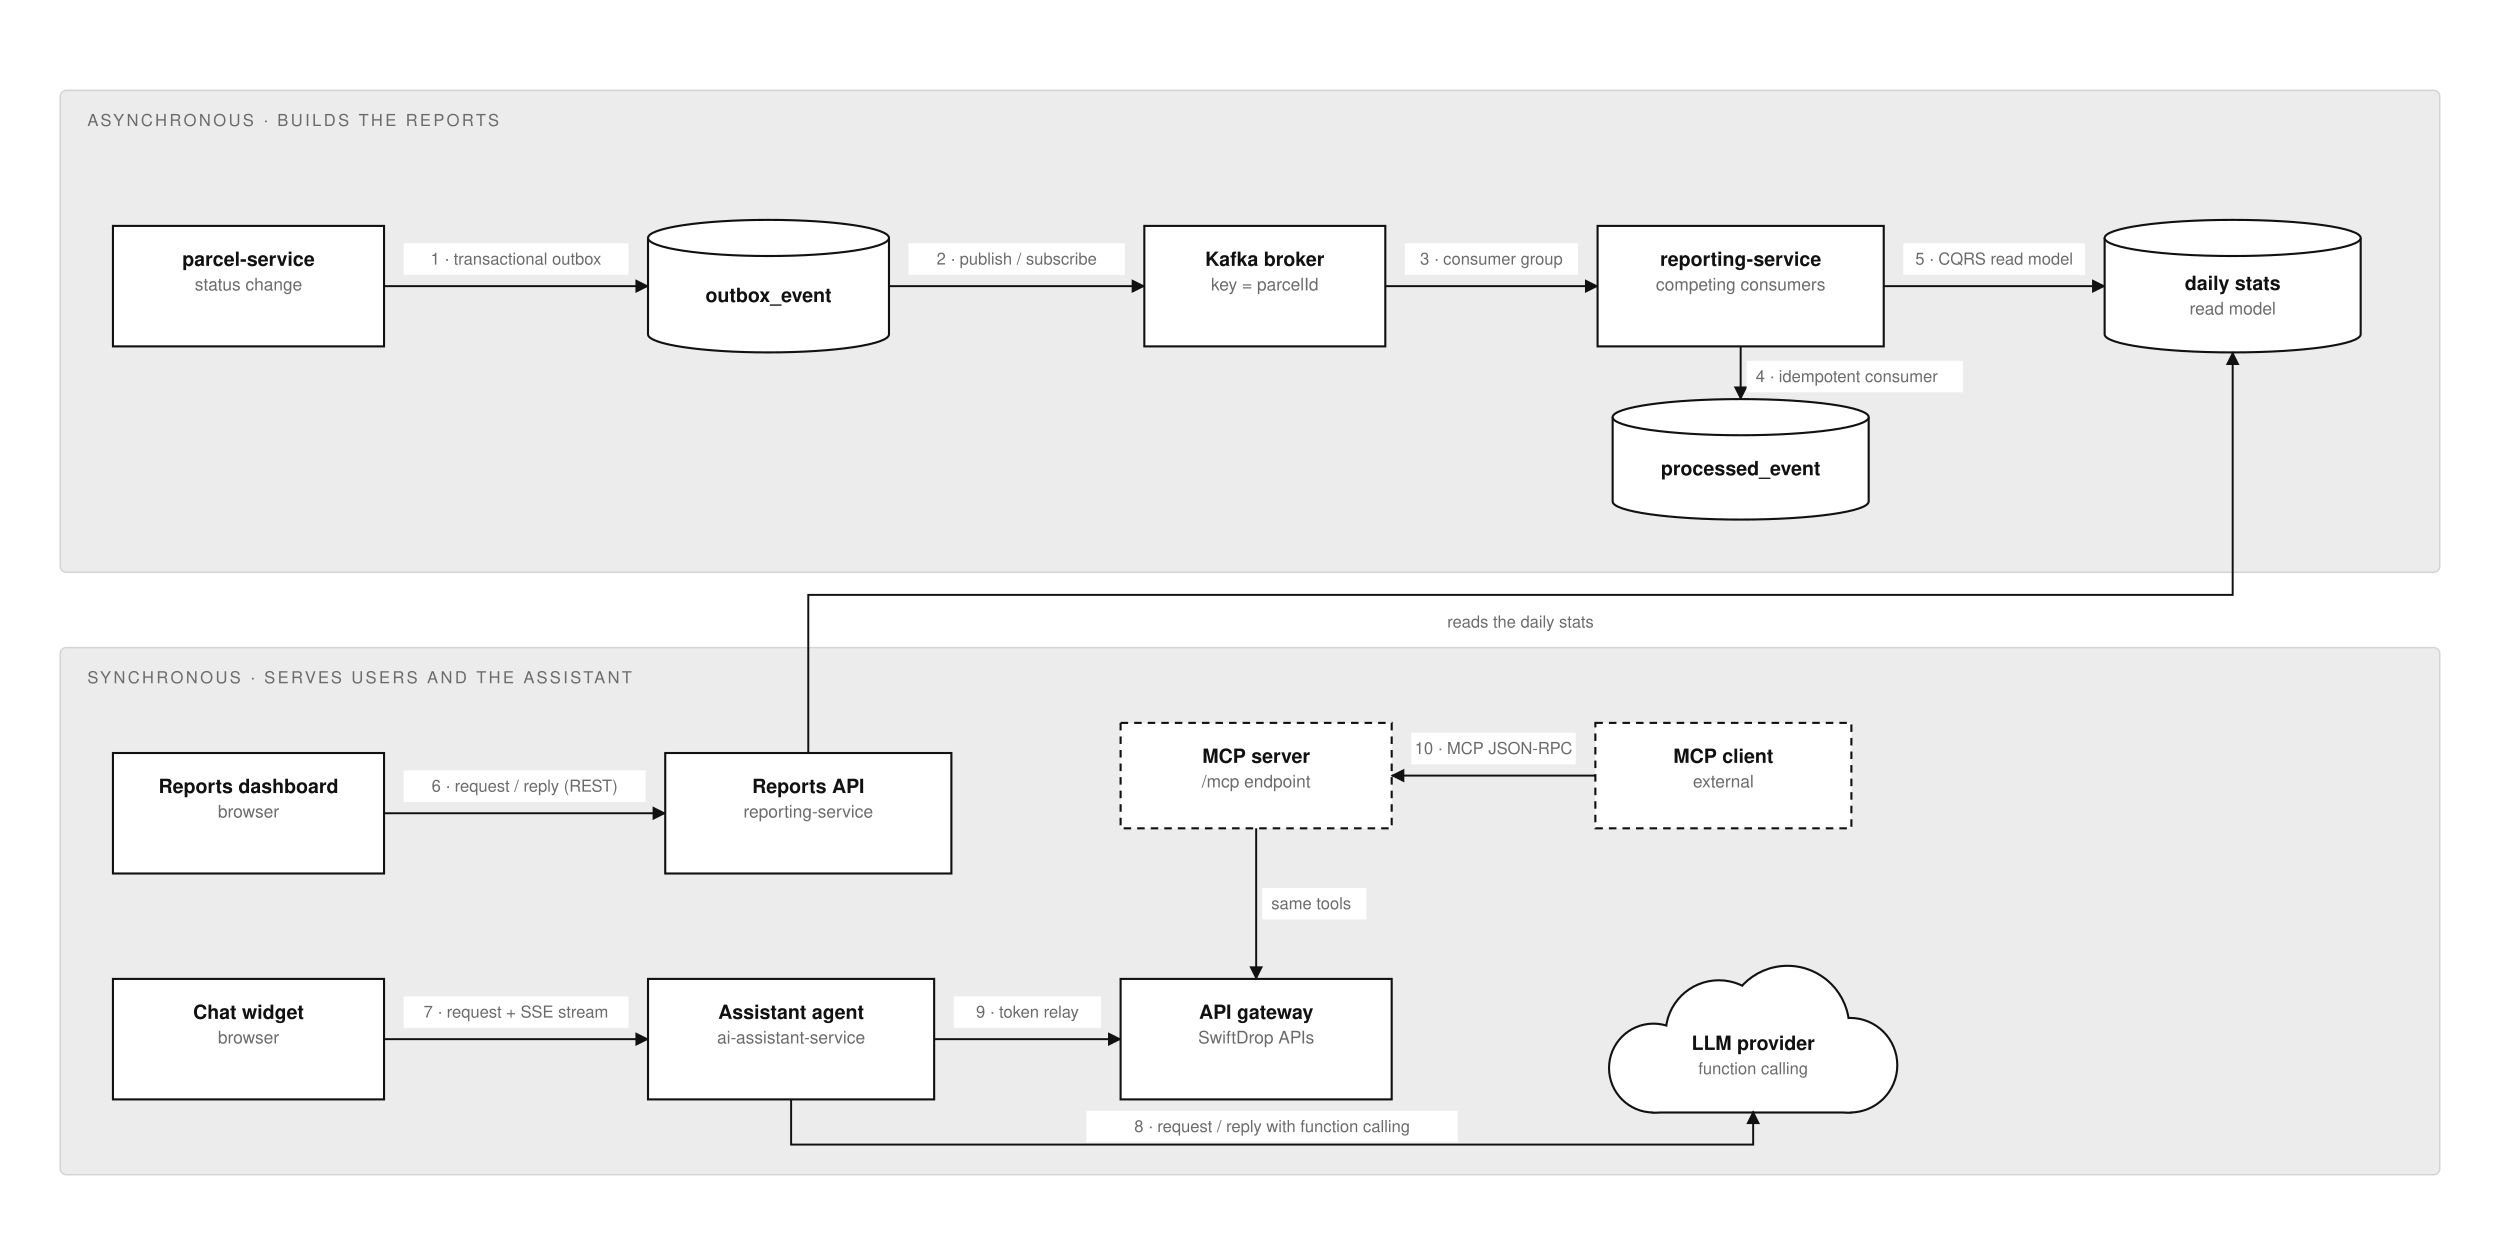
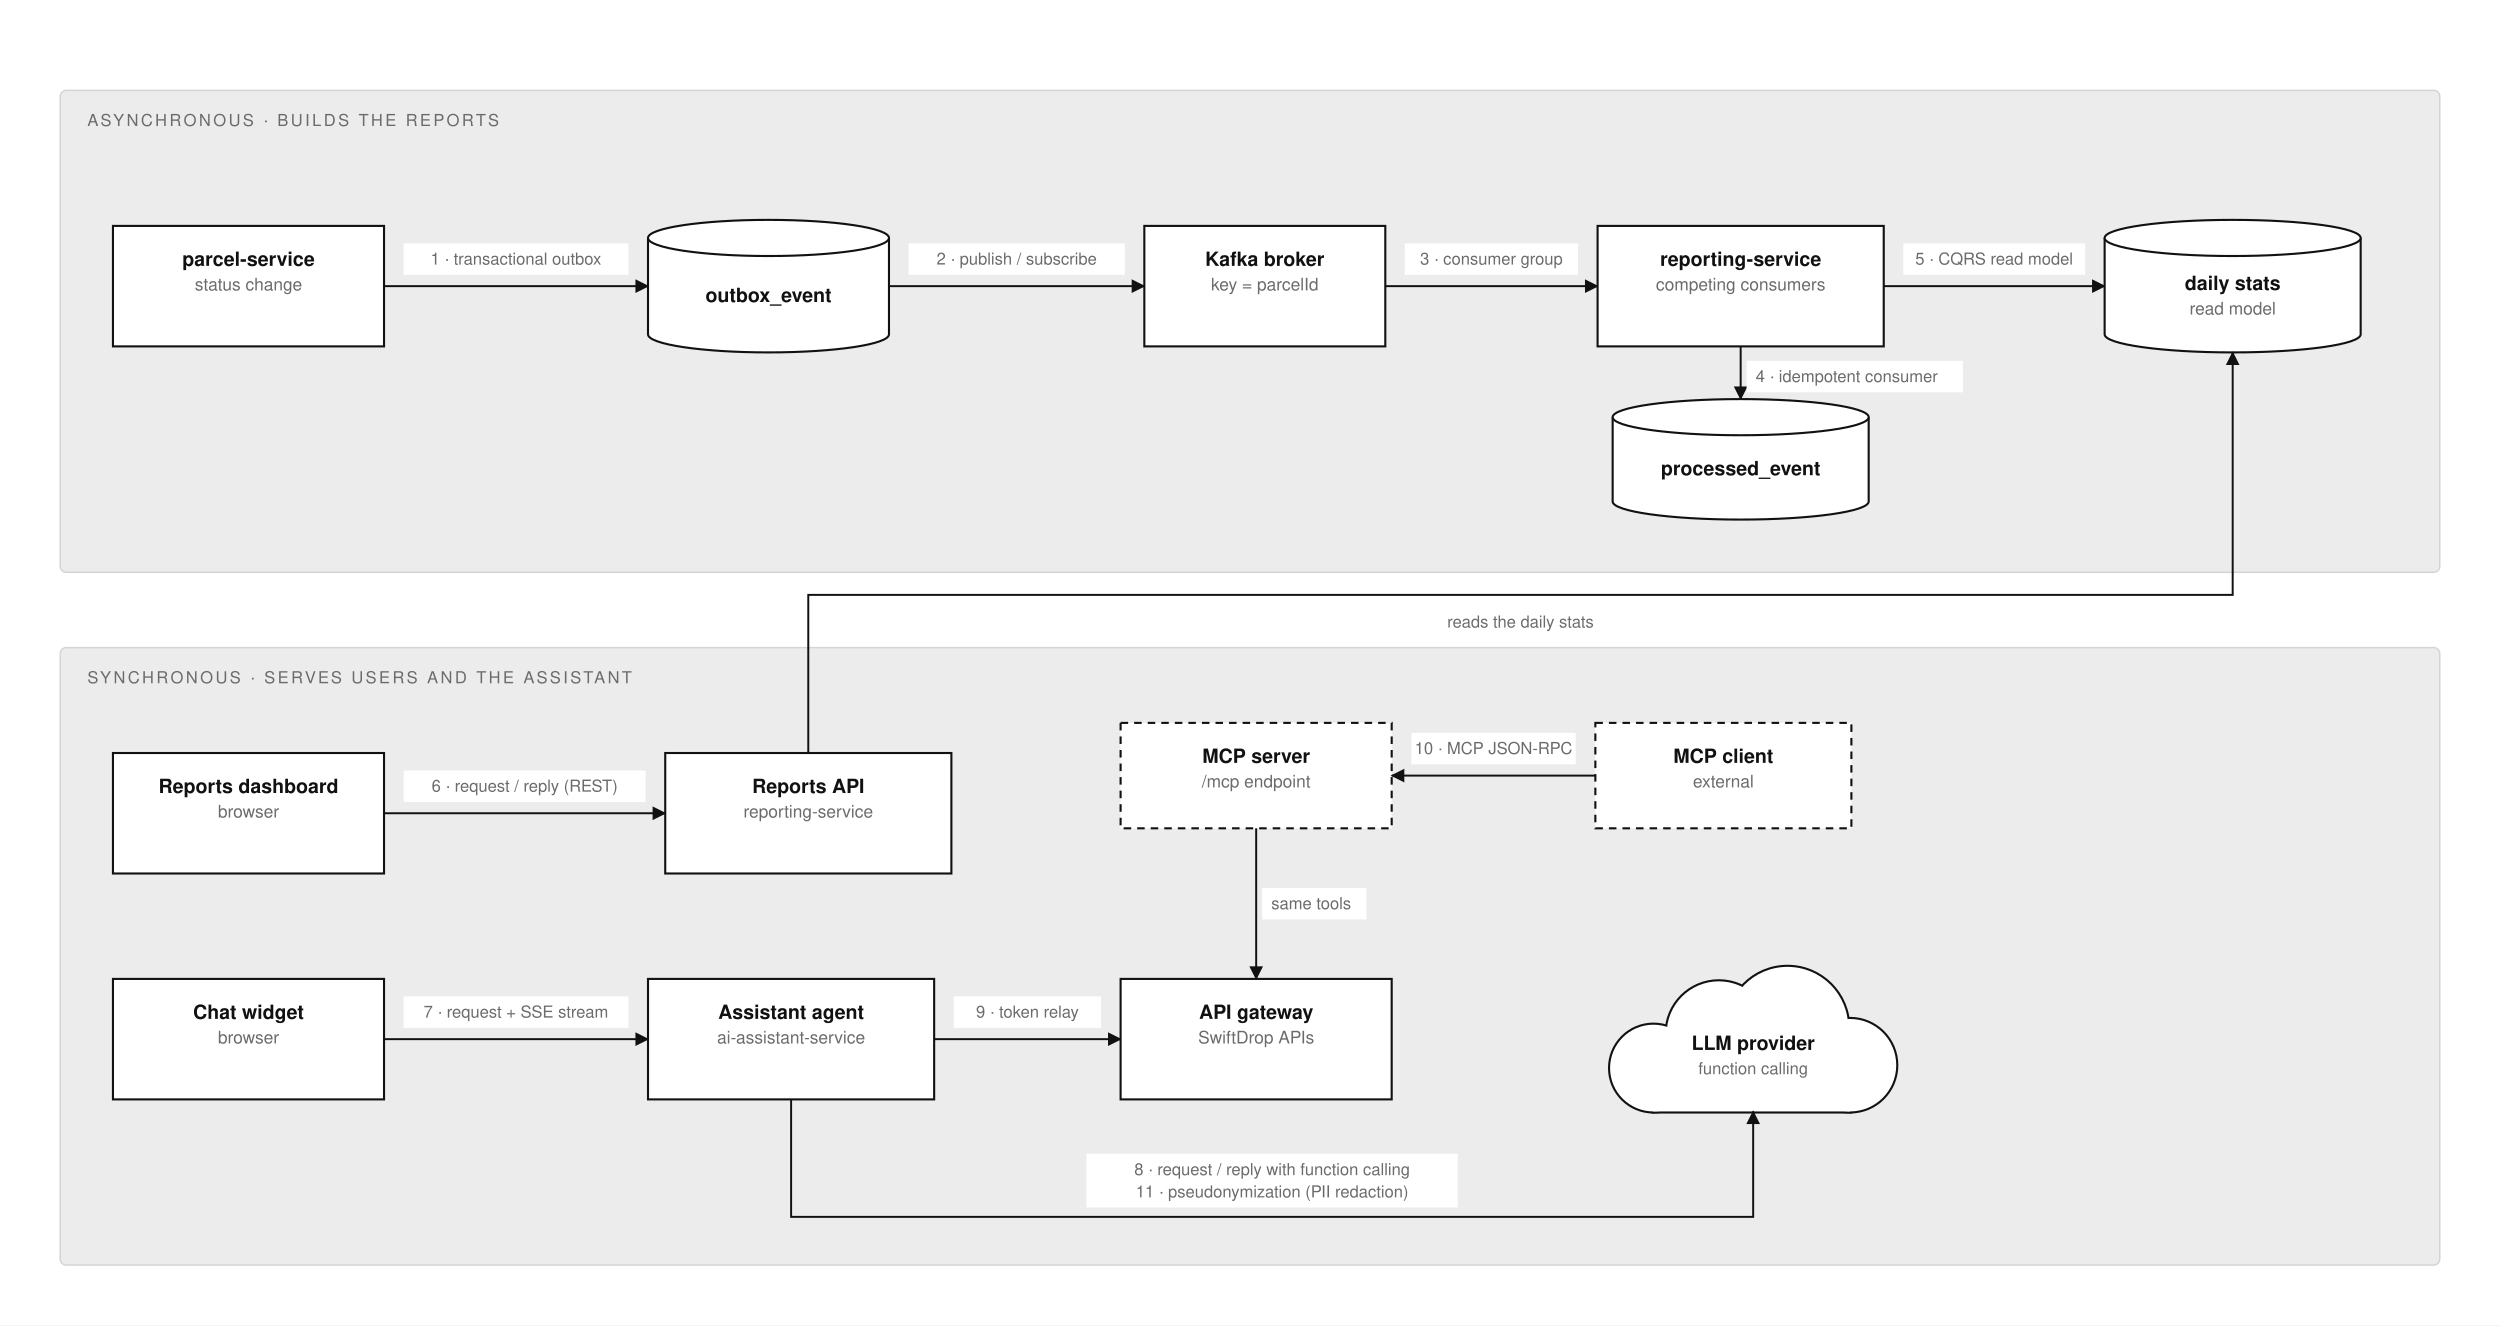
- <svg xmlns="http://www.w3.org/2000/svg" viewBox="0 0 1660 820" width="1660" height="820" role="img" aria-label="Integration design: the patterns M10 relies on">
+ <svg xmlns="http://www.w3.org/2000/svg" viewBox="0 0 1660 880" width="1660" height="880" role="img" aria-label="Integration design: the patterns M10 relies on">
  <defs>
    <marker id="a" viewBox="0 0 10 10" refX="9.2" refY="5" markerWidth="7" markerHeight="7" orient="auto-start-reverse">
      <path d="M0 0 L10 5 L0 10 z" fill="#111111" />
    </marker>
    <marker id="o" viewBox="0 0 10 10" refX="9.2" refY="5" markerWidth="8" markerHeight="8" orient="auto-start-reverse">
      <path d="M0.5 0.5 L9.5 5 L0.5 9.5 z" fill="#ffffff" stroke="#111111" stroke-width="1.2" />
    </marker>
    <marker id="v" viewBox="0 0 10 10" refX="9.4" refY="5" markerWidth="8" markerHeight="8" orient="auto-start-reverse">
      <path d="M1 1 L9.4 5 L1 9" fill="none" stroke="#111111" stroke-width="1.2" />
    </marker>
    <marker id="one" viewBox="0 0 16 16" refX="16" refY="8" markerWidth="16" markerHeight="16" markerUnits="userSpaceOnUse" orient="auto-start-reverse">
      <path d="M8 2 V14 M12 2 V14" fill="none" stroke="#111111" stroke-width="1.3" />
    </marker>
    <marker id="many" viewBox="0 0 16 16" refX="16" refY="8" markerWidth="16" markerHeight="16" markerUnits="userSpaceOnUse" orient="auto-start-reverse">
      <path d="M8 8 L16 1 M8 8 L16 8 M8 8 L16 15" fill="none" stroke="#111111" stroke-width="1.3" />
      <circle cx="4" cy="8" r="3" fill="#ffffff" stroke="#111111" stroke-width="1.3" />
    </marker>
+     <marker id="zeroone" viewBox="0 0 16 16" refX="16" refY="8" markerWidth="16" markerHeight="16" markerUnits="userSpaceOnUse" orient="auto-start-reverse">
+       <path d="M12 2 V14" fill="none" stroke="#111111" stroke-width="1.3" />
+       <circle cx="5" cy="8" r="3" fill="#ffffff" stroke="#111111" stroke-width="1.3" />
+     </marker>
+     <marker id="od" viewBox="0 0 22 12" refX="21.5" refY="6" markerWidth="22" markerHeight="12" markerUnits="userSpaceOnUse" orient="auto-start-reverse">
+       <path d="M0.5 6 L11 0.7 L21.5 6 L11 11.3 z" fill="#ffffff" stroke="#111111" stroke-width="1.2" />
+     </marker>
+     <marker id="fd" viewBox="0 0 22 12" refX="21.5" refY="6" markerWidth="22" markerHeight="12" markerUnits="userSpaceOnUse" orient="auto-start-reverse">
+       <path d="M0.5 6 L11 0.7 L21.5 6 L11 11.3 z" fill="#111111" stroke="#111111" stroke-width="1.2" />
+     </marker>
  </defs>
-   <rect width="1660" height="820" fill="#ffffff" />
+   <rect width="1660" height="880" fill="#ffffff" />
  <rect x="40" y="60" width="1580" height="320" rx="4" fill="#ececec" stroke="#d4d4d4" stroke-width="1" />
  <text x="58.0" y="80.0" font-size="11" font-weight="500" fill="#6b6b6b" text-anchor="start" dominant-baseline="middle" font-family="Segoe UI, Helvetica Neue, Helvetica, Arial, sans-serif" letter-spacing="1.6">ASYNCHRONOUS  ·  BUILDS THE REPORTS</text>
-   <rect x="40" y="430" width="1580" height="350" rx="4" fill="#ececec" stroke="#d4d4d4" stroke-width="1" />
+   <rect x="40" y="430" width="1580" height="410" rx="4" fill="#ececec" stroke="#d4d4d4" stroke-width="1" />
  <text x="58.0" y="450.0" font-size="11" font-weight="500" fill="#6b6b6b" text-anchor="start" dominant-baseline="middle" font-family="Segoe UI, Helvetica Neue, Helvetica, Arial, sans-serif" letter-spacing="1.6">SYNCHRONOUS  ·  SERVES USERS AND THE ASSISTANT</text>
  <rect x="75" y="150" width="180" height="80" fill="#ffffff" stroke="#111111" stroke-width="1.4" />
  <text x="165.0" y="172.0" font-size="13" font-weight="700" fill="#111111" text-anchor="middle" dominant-baseline="middle" font-family="Segoe UI, Helvetica Neue, Helvetica, Arial, sans-serif">parcel-service</text>
  <text x="165.0" y="189.0" font-size="11.5" font-weight="400" fill="#6b6b6b" text-anchor="middle" dominant-baseline="middle" font-family="Segoe UI, Helvetica Neue, Helvetica, Arial, sans-serif">status change</text>
  <path d="M255.0 190.0 L430.3 190.0" fill="none" stroke="#111111" stroke-width="1.3" marker-end="url(#a)" />
  <rect x="268.0" y="161.6" width="149.3" height="20.9" fill="#ffffff" />
  <text x="342.6" y="172.0" font-size="11" font-weight="400" fill="#6b6b6b" text-anchor="middle" dominant-baseline="middle" font-family="Segoe UI, Helvetica Neue, Helvetica, Arial, sans-serif">1 · transactional outbox</text>
  <path d="M430.28 158 v64 a80.0 12 0 0 0 160 0 v-64" fill="#ffffff" stroke="#111111" stroke-width="1.4" />
  <ellipse cx="510.28" cy="158" rx="80.0" ry="12" fill="#ffffff" stroke="#111111" stroke-width="1.4" />
  <text x="510.3" y="196.0" font-size="13" font-weight="700" fill="#111111" text-anchor="middle" dominant-baseline="middle" font-family="Segoe UI, Helvetica Neue, Helvetica, Arial, sans-serif">outbox_event</text>
  <path d="M590.3 190.0 L759.8 190.0" fill="none" stroke="#111111" stroke-width="1.3" marker-end="url(#a)" />
  <rect x="603.3" y="161.6" width="143.6" height="20.9" fill="#ffffff" />
  <text x="675.1" y="172.0" font-size="11" font-weight="400" fill="#6b6b6b" text-anchor="middle" dominant-baseline="middle" font-family="Segoe UI, Helvetica Neue, Helvetica, Arial, sans-serif">2 · publish / subscribe</text>
  <rect x="759.84" y="150" width="160" height="80" fill="#ffffff" stroke="#111111" stroke-width="1.4" />
  <text x="839.8" y="172.0" font-size="13" font-weight="700" fill="#111111" text-anchor="middle" dominant-baseline="middle" font-family="Segoe UI, Helvetica Neue, Helvetica, Arial, sans-serif">Kafka broker</text>
  <text x="839.8" y="189.0" font-size="11.5" font-weight="400" fill="#6b6b6b" text-anchor="middle" dominant-baseline="middle" font-family="Segoe UI, Helvetica Neue, Helvetica, Arial, sans-serif">key = parcelId</text>
  <path d="M919.8 190.0 L1060.8 190.0" fill="none" stroke="#111111" stroke-width="1.3" marker-end="url(#a)" />
  <rect x="932.8" y="161.6" width="115.0" height="20.9" fill="#ffffff" />
  <text x="990.3" y="172.0" font-size="11" font-weight="400" fill="#6b6b6b" text-anchor="middle" dominant-baseline="middle" font-family="Segoe UI, Helvetica Neue, Helvetica, Arial, sans-serif">3 · consumer group</text>
  <rect x="1060.8" y="150" width="190" height="80" fill="#ffffff" stroke="#111111" stroke-width="1.4" />
  <text x="1155.8" y="172.0" font-size="13" font-weight="700" fill="#111111" text-anchor="middle" dominant-baseline="middle" font-family="Segoe UI, Helvetica Neue, Helvetica, Arial, sans-serif">reporting-service</text>
  <text x="1155.8" y="189.0" font-size="11.5" font-weight="400" fill="#6b6b6b" text-anchor="middle" dominant-baseline="middle" font-family="Segoe UI, Helvetica Neue, Helvetica, Arial, sans-serif">competing consumers</text>
  <path d="M1250.8 190.0 L1397.5 190.0" fill="none" stroke="#111111" stroke-width="1.3" marker-end="url(#a)" />
  <rect x="1263.8" y="161.6" width="120.7" height="20.9" fill="#ffffff" />
  <text x="1324.1" y="172.0" font-size="11" font-weight="400" fill="#6b6b6b" text-anchor="middle" dominant-baseline="middle" font-family="Segoe UI, Helvetica Neue, Helvetica, Arial, sans-serif">5 · CQRS read model</text>
  <path d="M1397.48 158 v64 a85.0 12 0 0 0 170 0 v-64" fill="#ffffff" stroke="#111111" stroke-width="1.4" />
  <ellipse cx="1482.48" cy="158" rx="85.0" ry="12" fill="#ffffff" stroke="#111111" stroke-width="1.4" />
  <text x="1482.5" y="188.0" font-size="13" font-weight="700" fill="#111111" text-anchor="middle" dominant-baseline="middle" font-family="Segoe UI, Helvetica Neue, Helvetica, Arial, sans-serif">daily stats</text>
  <text x="1482.5" y="205.0" font-size="11.5" font-weight="400" fill="#6b6b6b" text-anchor="middle" dominant-baseline="middle" font-family="Segoe UI, Helvetica Neue, Helvetica, Arial, sans-serif">read model</text>
  <path d="M1070.8 277 v56 a85.0 12 0 0 0 170 0 v-56" fill="#ffffff" stroke="#111111" stroke-width="1.4" />
  <ellipse cx="1155.8" cy="277" rx="85.0" ry="12" fill="#ffffff" stroke="#111111" stroke-width="1.4" />
  <text x="1155.8" y="311.0" font-size="13" font-weight="700" fill="#111111" text-anchor="middle" dominant-baseline="middle" font-family="Segoe UI, Helvetica Neue, Helvetica, Arial, sans-serif">processed_event</text>
  <path d="M1155.8 230.0 L1155.8 265.0" fill="none" stroke="#111111" stroke-width="1.3" marker-end="url(#a)" />
  <rect x="1159.8" y="239.6" width="143.6" height="20.9" fill="#ffffff" />
  <text x="1165.8" y="250.0" font-size="11" font-weight="400" fill="#6b6b6b" text-anchor="start" dominant-baseline="middle" font-family="Segoe UI, Helvetica Neue, Helvetica, Arial, sans-serif">4 · idempotent consumer</text>
  <rect x="75" y="500" width="180" height="80" fill="#ffffff" stroke="#111111" stroke-width="1.4" />
  <text x="165.0" y="522.0" font-size="13" font-weight="700" fill="#111111" text-anchor="middle" dominant-baseline="middle" font-family="Segoe UI, Helvetica Neue, Helvetica, Arial, sans-serif">Reports dashboard</text>
  <text x="165.0" y="539.0" font-size="11.5" font-weight="400" fill="#6b6b6b" text-anchor="middle" dominant-baseline="middle" font-family="Segoe UI, Helvetica Neue, Helvetica, Arial, sans-serif">browser</text>
  <path d="M255.0 540.0 L441.7 540.0" fill="none" stroke="#111111" stroke-width="1.3" marker-end="url(#a)" />
  <rect x="268.0" y="511.6" width="160.7" height="20.9" fill="#ffffff" />
  <text x="348.4" y="522.0" font-size="11" font-weight="400" fill="#6b6b6b" text-anchor="middle" dominant-baseline="middle" font-family="Segoe UI, Helvetica Neue, Helvetica, Arial, sans-serif">6 · request / reply (REST)</text>
  <rect x="441.72" y="500" width="190" height="80" fill="#ffffff" stroke="#111111" stroke-width="1.4" />
  <text x="536.7" y="522.0" font-size="13" font-weight="700" fill="#111111" text-anchor="middle" dominant-baseline="middle" font-family="Segoe UI, Helvetica Neue, Helvetica, Arial, sans-serif">Reports API</text>
  <text x="536.7" y="539.0" font-size="11.5" font-weight="400" fill="#6b6b6b" text-anchor="middle" dominant-baseline="middle" font-family="Segoe UI, Helvetica Neue, Helvetica, Arial, sans-serif">reporting-service</text>
  <path d="M536.7 500.0 L536.7 395.0 L1482.5 395.0 L1482.5 234.0" fill="none" stroke="#111111" stroke-width="1.3" marker-end="url(#a)" />
  <rect x="943.5" y="402.6" width="132.1" height="20.9" fill="#ffffff" />
  <text x="1009.6" y="413.0" font-size="11" font-weight="400" fill="#6b6b6b" text-anchor="middle" dominant-baseline="middle" font-family="Segoe UI, Helvetica Neue, Helvetica, Arial, sans-serif">reads the daily stats</text>
  <rect x="75" y="650" width="180" height="80" fill="#ffffff" stroke="#111111" stroke-width="1.4" />
  <text x="165.0" y="672.0" font-size="13" font-weight="700" fill="#111111" text-anchor="middle" dominant-baseline="middle" font-family="Segoe UI, Helvetica Neue, Helvetica, Arial, sans-serif">Chat widget</text>
  <text x="165.0" y="689.0" font-size="11.5" font-weight="400" fill="#6b6b6b" text-anchor="middle" dominant-baseline="middle" font-family="Segoe UI, Helvetica Neue, Helvetica, Arial, sans-serif">browser</text>
  <path d="M255.0 690.0 L430.3 690.0" fill="none" stroke="#111111" stroke-width="1.3" marker-end="url(#a)" />
  <rect x="268.0" y="661.6" width="149.3" height="20.9" fill="#ffffff" />
  <text x="342.6" y="672.0" font-size="11" font-weight="400" fill="#6b6b6b" text-anchor="middle" dominant-baseline="middle" font-family="Segoe UI, Helvetica Neue, Helvetica, Arial, sans-serif">7 · request + SSE stream</text>
  <rect x="430.28" y="650" width="190" height="80" fill="#ffffff" stroke="#111111" stroke-width="1.4" />
  <text x="525.3" y="672.0" font-size="13" font-weight="700" fill="#111111" text-anchor="middle" dominant-baseline="middle" font-family="Segoe UI, Helvetica Neue, Helvetica, Arial, sans-serif">Assistant agent</text>
  <text x="525.3" y="689.0" font-size="11.5" font-weight="400" fill="#6b6b6b" text-anchor="middle" dominant-baseline="middle" font-family="Segoe UI, Helvetica Neue, Helvetica, Arial, sans-serif">ai-assistant-service</text>
  <path d="M620.3 690.0 L744.1 690.0" fill="none" stroke="#111111" stroke-width="1.3" marker-end="url(#a)" />
  <rect x="633.3" y="661.6" width="97.8" height="20.9" fill="#ffffff" />
  <text x="682.2" y="672.0" font-size="11" font-weight="400" fill="#6b6b6b" text-anchor="middle" dominant-baseline="middle" font-family="Segoe UI, Helvetica Neue, Helvetica, Arial, sans-serif">9 · token relay</text>
  <rect x="744.08" y="650" width="180" height="80" fill="#ffffff" stroke="#111111" stroke-width="1.4" />
  <text x="834.1" y="672.0" font-size="13" font-weight="700" fill="#111111" text-anchor="middle" dominant-baseline="middle" font-family="Segoe UI, Helvetica Neue, Helvetica, Arial, sans-serif">API gateway</text>
  <text x="834.1" y="689.0" font-size="11.5" font-weight="400" fill="#6b6b6b" text-anchor="middle" dominant-baseline="middle" font-family="Segoe UI, Helvetica Neue, Helvetica, Arial, sans-serif">SwiftDrop APIs</text>
  <circle cx="1097.9" cy="709.2" r="28.8" fill="#ffffff" stroke="#111111" stroke-width="2.8" />
  <circle cx="1141.3" cy="686.2" r="34.6" fill="#ffffff" stroke="#111111" stroke-width="2.8" />
  <circle cx="1186.9" cy="682.3" r="40.3" fill="#ffffff" stroke="#111111" stroke-width="2.8" />
  <circle cx="1228.4" cy="707.3" r="30.7" fill="#ffffff" stroke="#111111" stroke-width="2.8" />
  <rect x="1097.9" y="694.8" width="130.5" height="43.2" fill="#ffffff" stroke="#111111" stroke-width="2.8" />
  <circle cx="1097.9" cy="709.2" r="28.8" fill="#ffffff" />
  <circle cx="1141.3" cy="686.2" r="34.6" fill="#ffffff" />
  <circle cx="1186.9" cy="682.3" r="40.3" fill="#ffffff" />
  <circle cx="1228.4" cy="707.3" r="30.7" fill="#ffffff" />
  <rect x="1097.9" y="694.8" width="130.5" height="43.2" fill="#ffffff" />
  <text x="1164.1" y="692.6" font-size="13" font-weight="700" fill="#111111" text-anchor="middle" dominant-baseline="middle" font-family="Segoe UI, Helvetica Neue, Helvetica, Arial, sans-serif">LLM provider</text>
  <text x="1164.1" y="709.6" font-size="11" font-weight="400" fill="#6b6b6b" text-anchor="middle" dominant-baseline="middle" font-family="Segoe UI, Helvetica Neue, Helvetica, Arial, sans-serif">function calling</text>
-   <path d="M525.3 730.0 L525.3 760.0 L1164.1 760.0 L1164.1 738.0" fill="none" stroke="#111111" stroke-width="1.3" marker-end="url(#a)" />
-   <rect x="721.4" y="737.6" width="246.5" height="20.9" fill="#ffffff" />
-   <text x="844.7" y="748.0" font-size="11" font-weight="400" fill="#6b6b6b" text-anchor="middle" dominant-baseline="middle" font-family="Segoe UI, Helvetica Neue, Helvetica, Arial, sans-serif">8 · request / reply with function calling</text>
+   <path d="M525.3 730.0 L525.3 808.0 L1164.1 808.0 L1164.1 738.0" fill="none" stroke="#111111" stroke-width="1.3" marker-end="url(#a)" />
+   <rect x="721.4" y="766.1" width="246.5" height="35.7" fill="#ffffff" />
+   <text x="844.7" y="776.6" font-size="11" font-weight="400" fill="#6b6b6b" text-anchor="middle" dominant-baseline="middle" font-family="Segoe UI, Helvetica Neue, Helvetica, Arial, sans-serif">8 · request / reply with function calling</text>
+   <text x="844.7" y="791.4" font-size="11" font-weight="400" fill="#6b6b6b" text-anchor="middle" dominant-baseline="middle" font-family="Segoe UI, Helvetica Neue, Helvetica, Arial, sans-serif">11 · pseudonymization (PII redaction)</text>
  <rect x="744.08" y="480" width="180" height="70" fill="#ffffff" stroke="#111111" stroke-width="1.4" stroke-dasharray="5 4" />
  <text x="834.1" y="502.0" font-size="13" font-weight="700" fill="#111111" text-anchor="middle" dominant-baseline="middle" font-family="Segoe UI, Helvetica Neue, Helvetica, Arial, sans-serif">MCP server</text>
  <text x="834.1" y="519.0" font-size="11.5" font-weight="400" fill="#6b6b6b" text-anchor="middle" dominant-baseline="middle" font-family="Segoe UI, Helvetica Neue, Helvetica, Arial, sans-serif">/mcp endpoint</text>
  <path d="M834.1 550.0 L834.1 650.0" fill="none" stroke="#111111" stroke-width="1.3" marker-end="url(#a)" />
  <rect x="838.1" y="589.6" width="69.2" height="20.9" fill="#ffffff" />
  <text x="844.1" y="600.0" font-size="11" font-weight="400" fill="#6b6b6b" text-anchor="start" dominant-baseline="middle" font-family="Segoe UI, Helvetica Neue, Helvetica, Arial, sans-serif">same tools</text>
  <rect x="1059.32" y="480" width="170" height="70" fill="#ffffff" stroke="#111111" stroke-width="1.4" stroke-dasharray="5 4" />
  <text x="1144.3" y="502.0" font-size="13" font-weight="700" fill="#111111" text-anchor="middle" dominant-baseline="middle" font-family="Segoe UI, Helvetica Neue, Helvetica, Arial, sans-serif">MCP client</text>
  <text x="1144.3" y="519.0" font-size="11.5" font-weight="400" fill="#6b6b6b" text-anchor="middle" dominant-baseline="middle" font-family="Segoe UI, Helvetica Neue, Helvetica, Arial, sans-serif">external</text>
  <path d="M1059.3 515.0 L924.1 515.0" fill="none" stroke="#111111" stroke-width="1.3" marker-end="url(#a)" />
  <rect x="937.1" y="486.6" width="109.2" height="20.9" fill="#ffffff" />
  <text x="991.7" y="497.0" font-size="11" font-weight="400" fill="#6b6b6b" text-anchor="middle" dominant-baseline="middle" font-family="Segoe UI, Helvetica Neue, Helvetica, Arial, sans-serif">10 · MCP JSON-RPC</text>
</svg>
